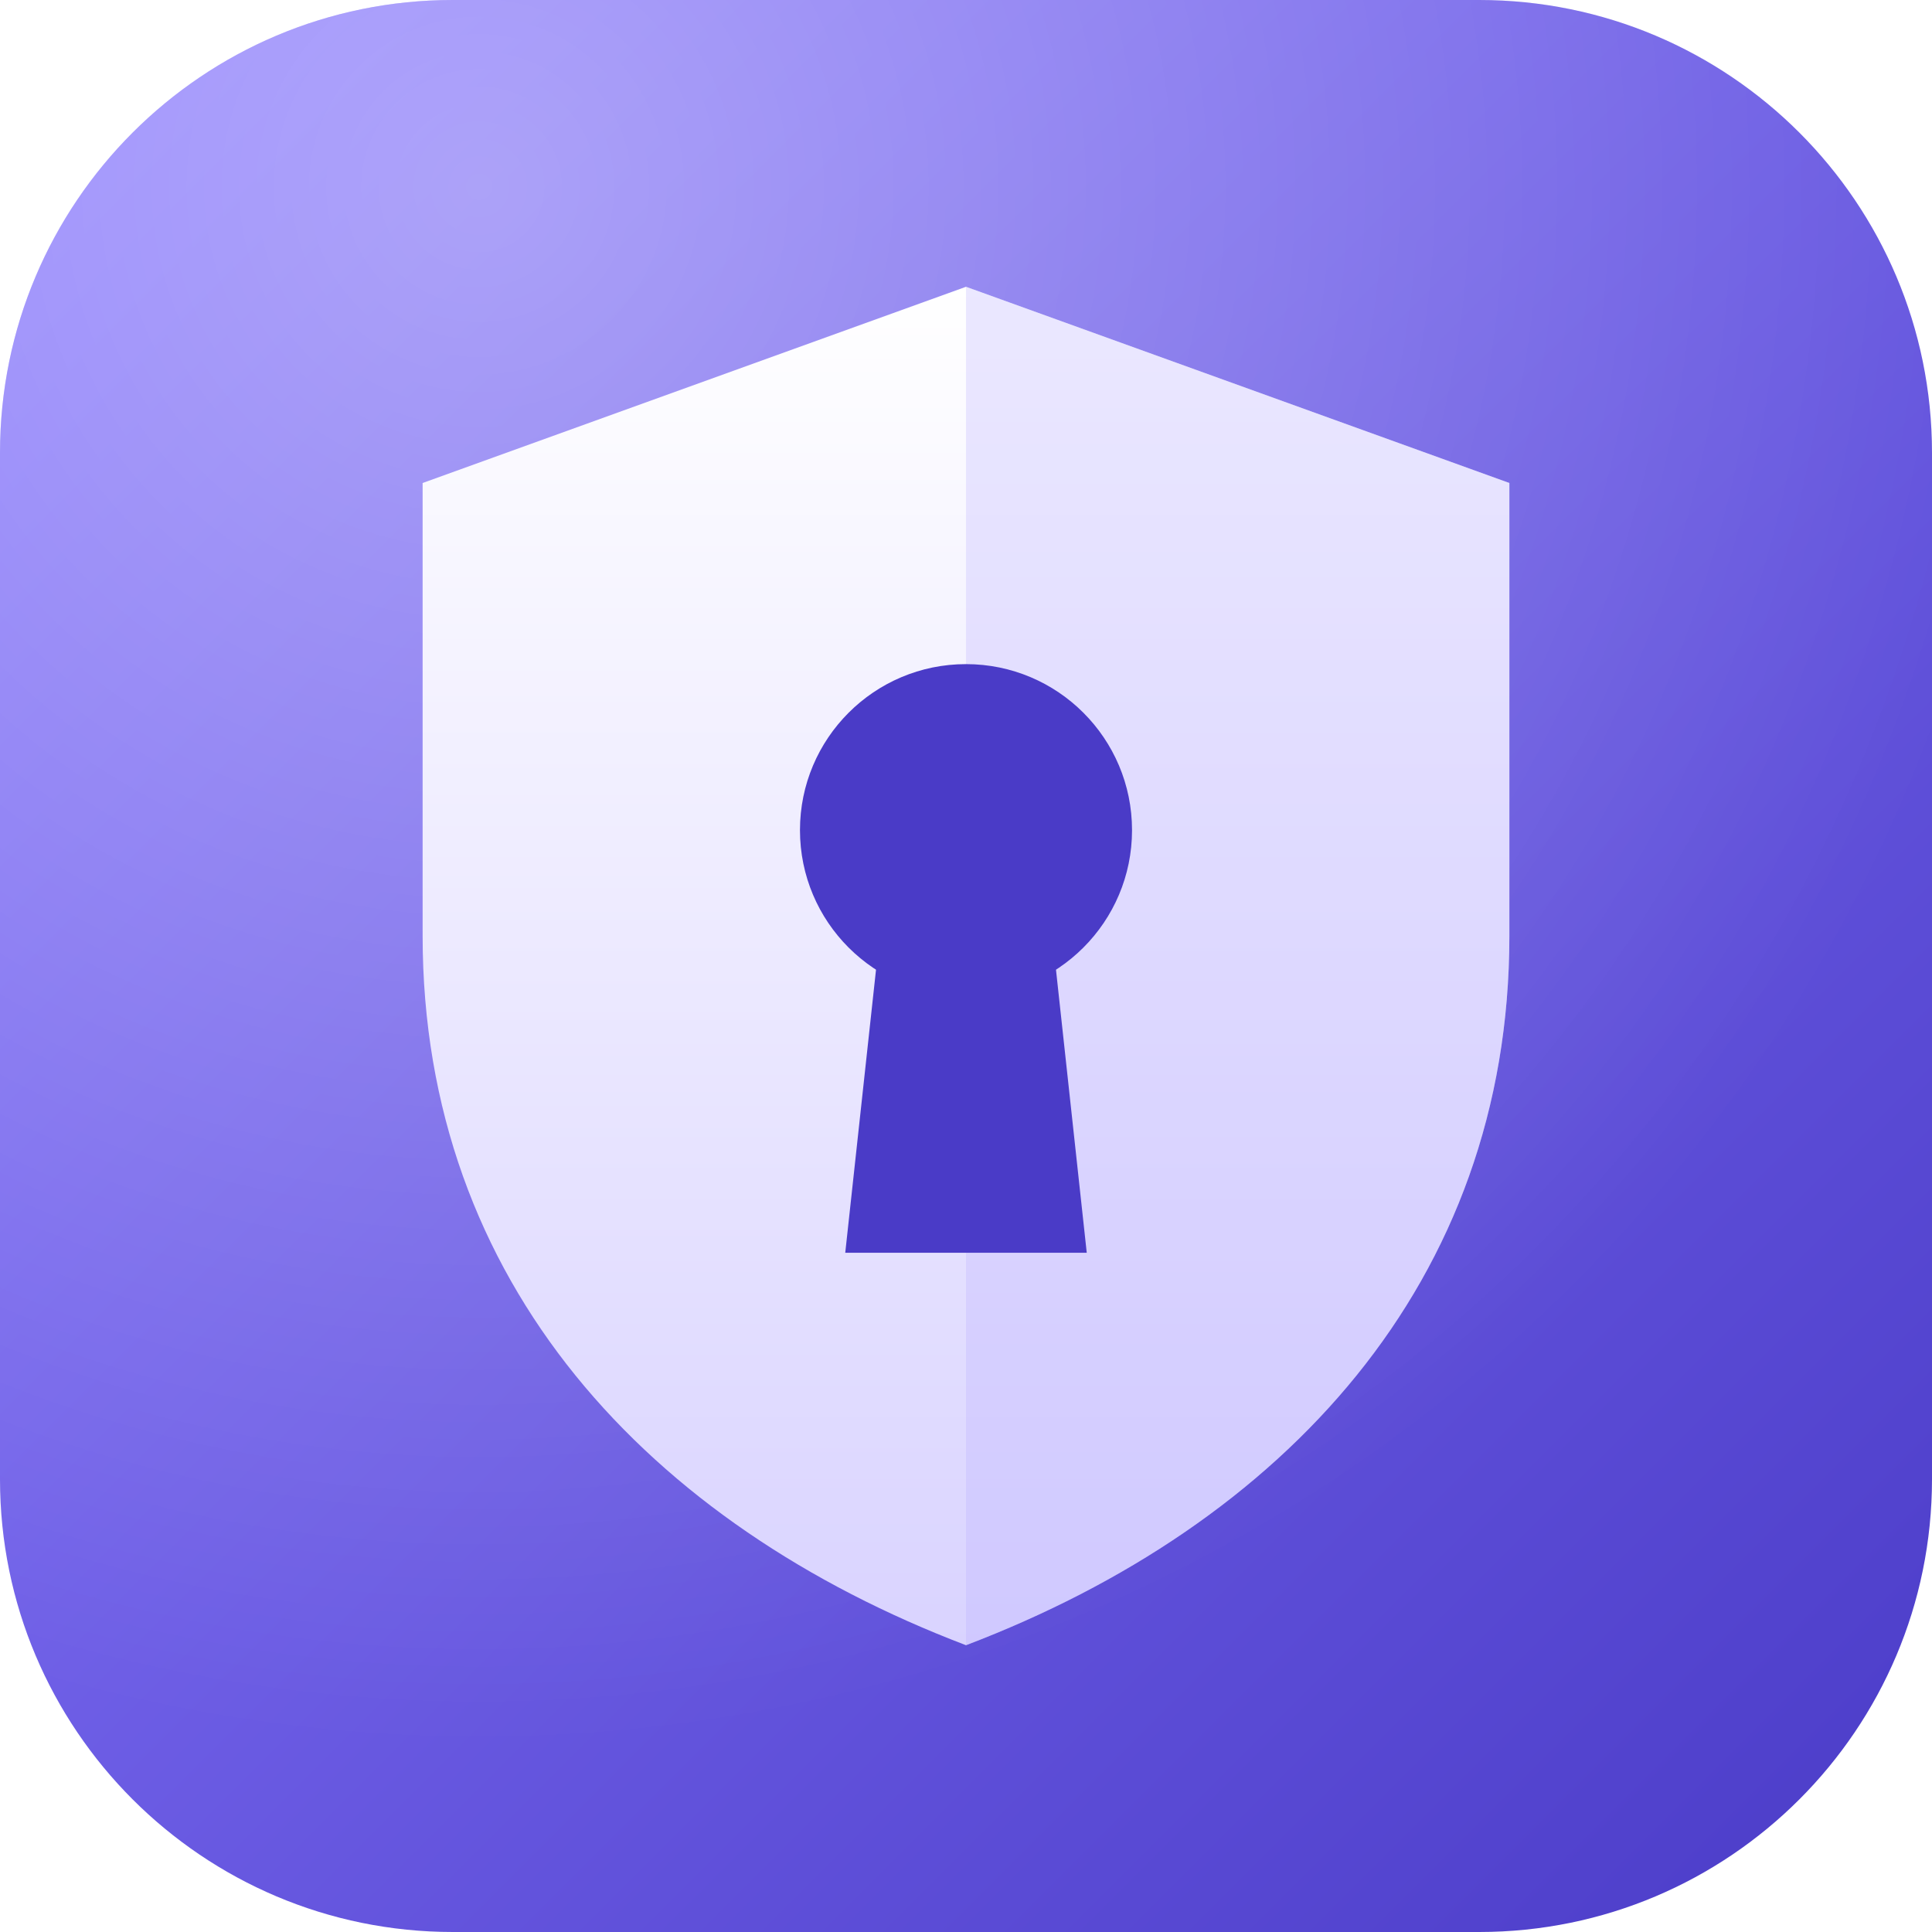
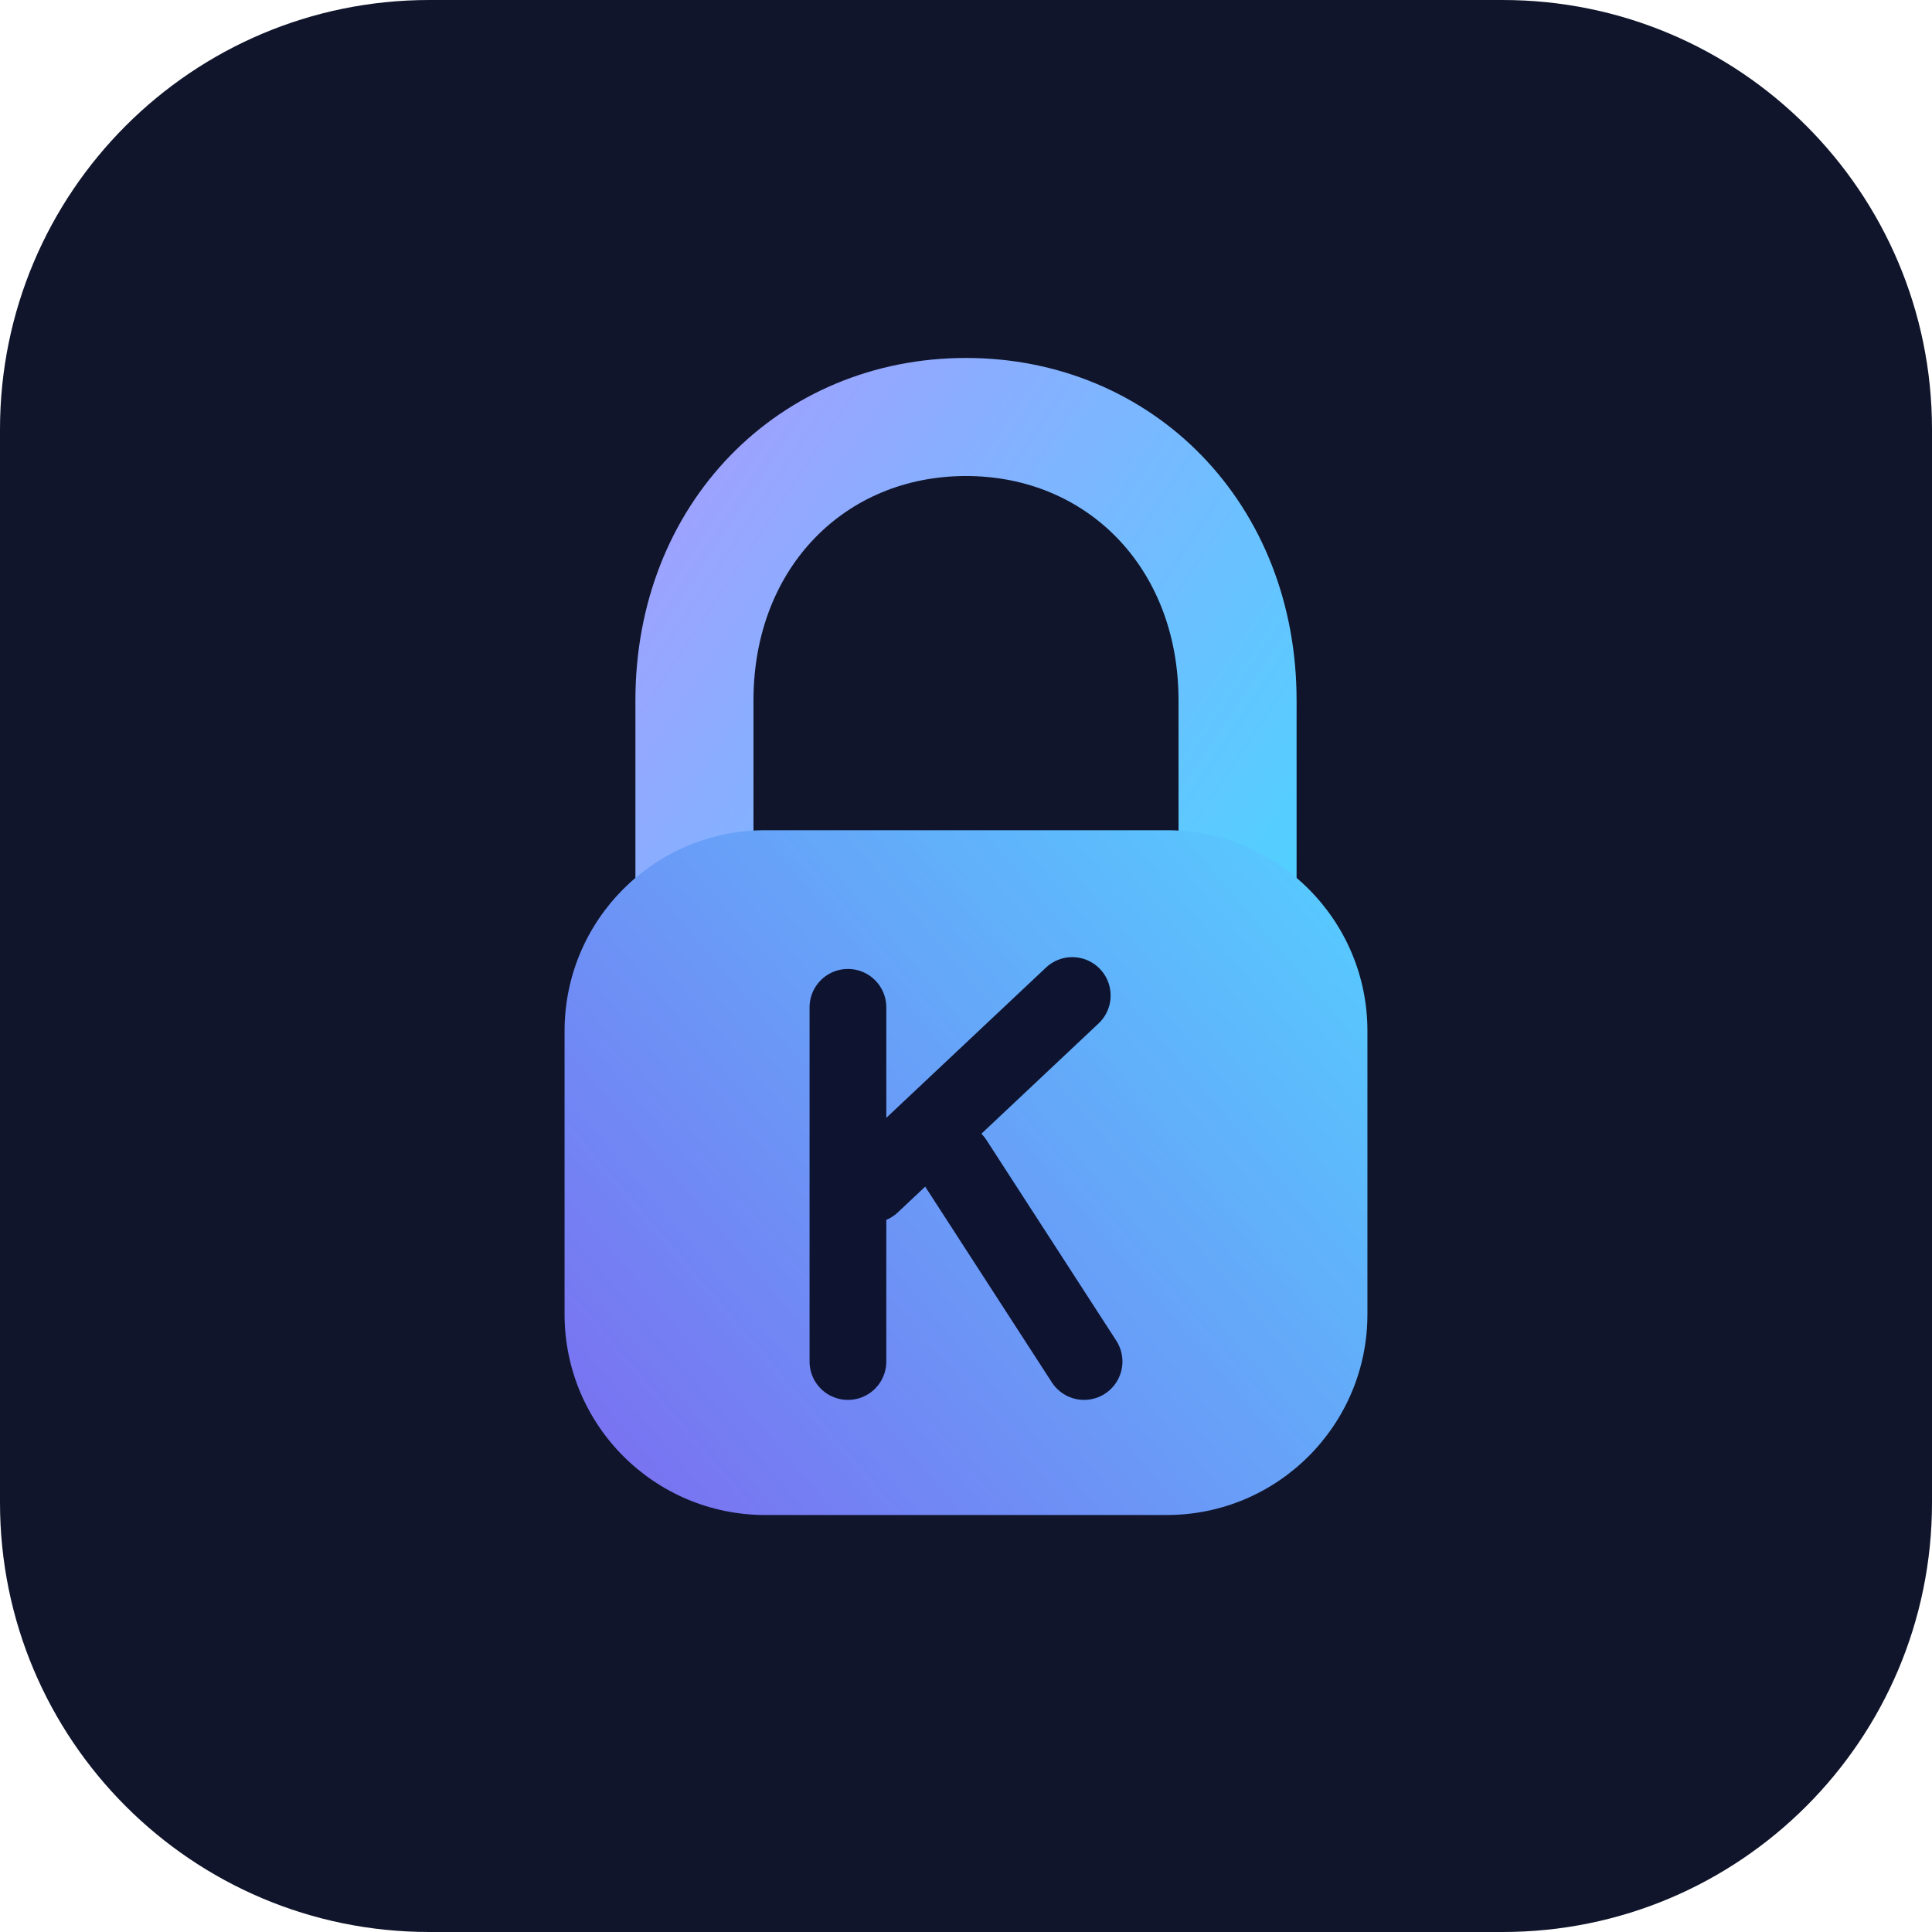
- <svg xmlns="http://www.w3.org/2000/svg" viewBox="0 0 128 128" width="128" height="128">
+ <svg xmlns="http://www.w3.org/2000/svg" viewBox="0 0 108 108" width="128" height="128">
  <defs>
-     <linearGradient id="bg" x1="0" y1="0" x2="1" y2="1">
-       <stop offset="0" stop-color="#8b7bff" />
-       <stop offset="1" stop-color="#4a3bc7" />
+     <linearGradient id="a" gradientUnits="userSpaceOnUse" x1="90" y1="60" x2="210" y2="140">
+       <stop offset="0" stop-color="#A99BFF" />
+       <stop offset="1" stop-color="#4FD1FF" />
    </linearGradient>
-     <linearGradient id="sh" x1="0" y1="0" x2="0" y2="1">
-       <stop offset="0" stop-color="#ffffff" />
-       <stop offset="1" stop-color="#d9d3ff" />
+     <linearGradient id="b" gradientUnits="userSpaceOnUse" x1="82" y1="248" x2="218" y2="132">
+       <stop offset="0" stop-color="#7C6CF0" />
+       <stop offset="1" stop-color="#55CFFF" />
    </linearGradient>
-     <radialGradient id="gl" cx=".25" cy=".1" r=".8">
-       <stop offset="0" stop-color="#fff" stop-opacity=".35" />
-       <stop offset="1" stop-color="#fff" stop-opacity="0" />
-     </radialGradient>
  </defs>
-   <rect width="128" height="128" rx="30" fill="url(#bg)" />
-   <rect width="128" height="128" rx="30" fill="url(#gl)" />
-   <path d="M64 19 L100 32 V62 C100 85 85 101 64 109 C43 101 28 85 28 62 V32 Z" fill="url(#sh)" />
-   <path d="M64 19 L100 32 V62 C100 85 85 101 64 109 Z" fill="#b7adff" opacity=".28" />
-   <circle cx="64" cy="55" r="11" fill="#4a3bc7" />
-   <path d="M58.5 60 L69.5 60 L72 83 L56 83 Z" fill="#4a3bc7" />
+   <rect width="108" height="108" rx="24" fill="#10152B" />
+   <g transform="translate(4.5 2.85) scale(.33)">
+     <path d="M104,140 L104,110 C104,82 124,62 150,62 C176,62 196,82 196,110 L196,140" fill="none" stroke="url(#a)" stroke-width="20" stroke-linecap="round" />
+     <path d="M116,132 H184 A34,34 0 0 1 218,166 V214 A34,34 0 0 1 184,248 H116 A34,34 0 0 1 82,214 V166 A34,34 0 0 1 116,132 Z" fill="url(#b)" />
+     <g stroke="#0E1330" stroke-width="13" stroke-linecap="round" fill="none">
+       <path d="M130,162 L130,222" />
+       <path d="M168,160 L134,192" />
+       <path d="M148,188 L170,222" />
+     </g>
+   </g>
</svg>
